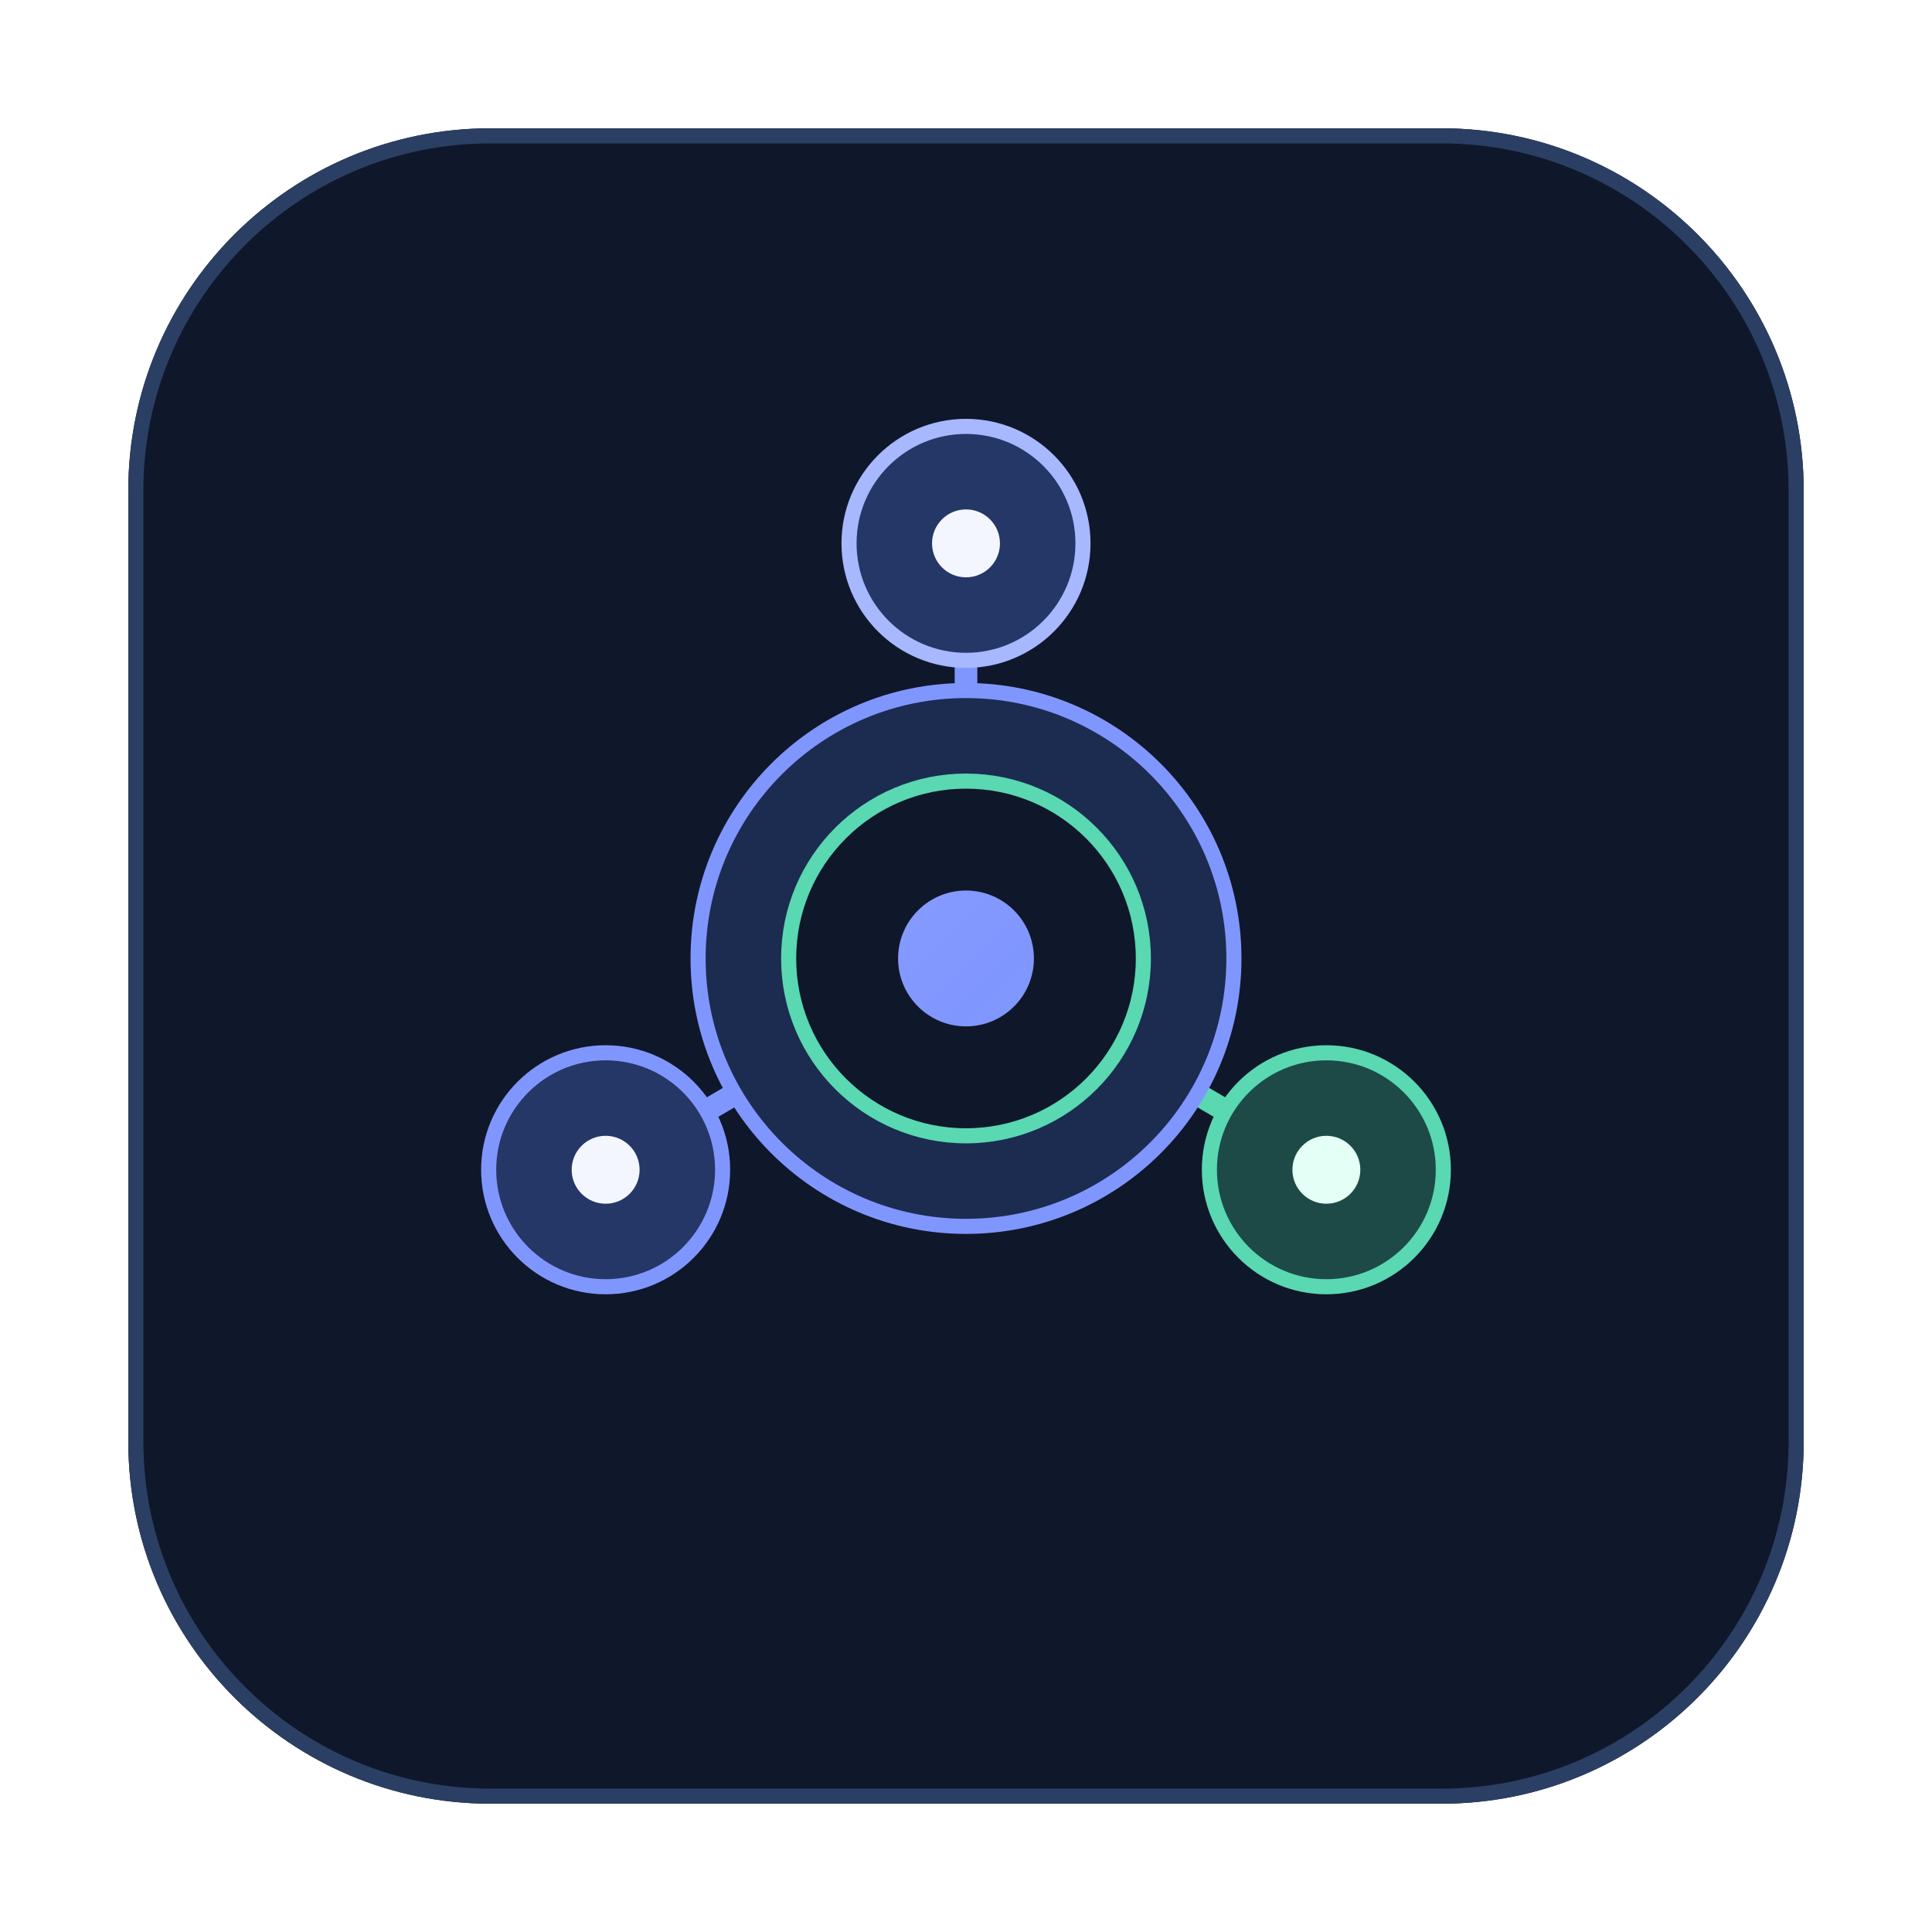
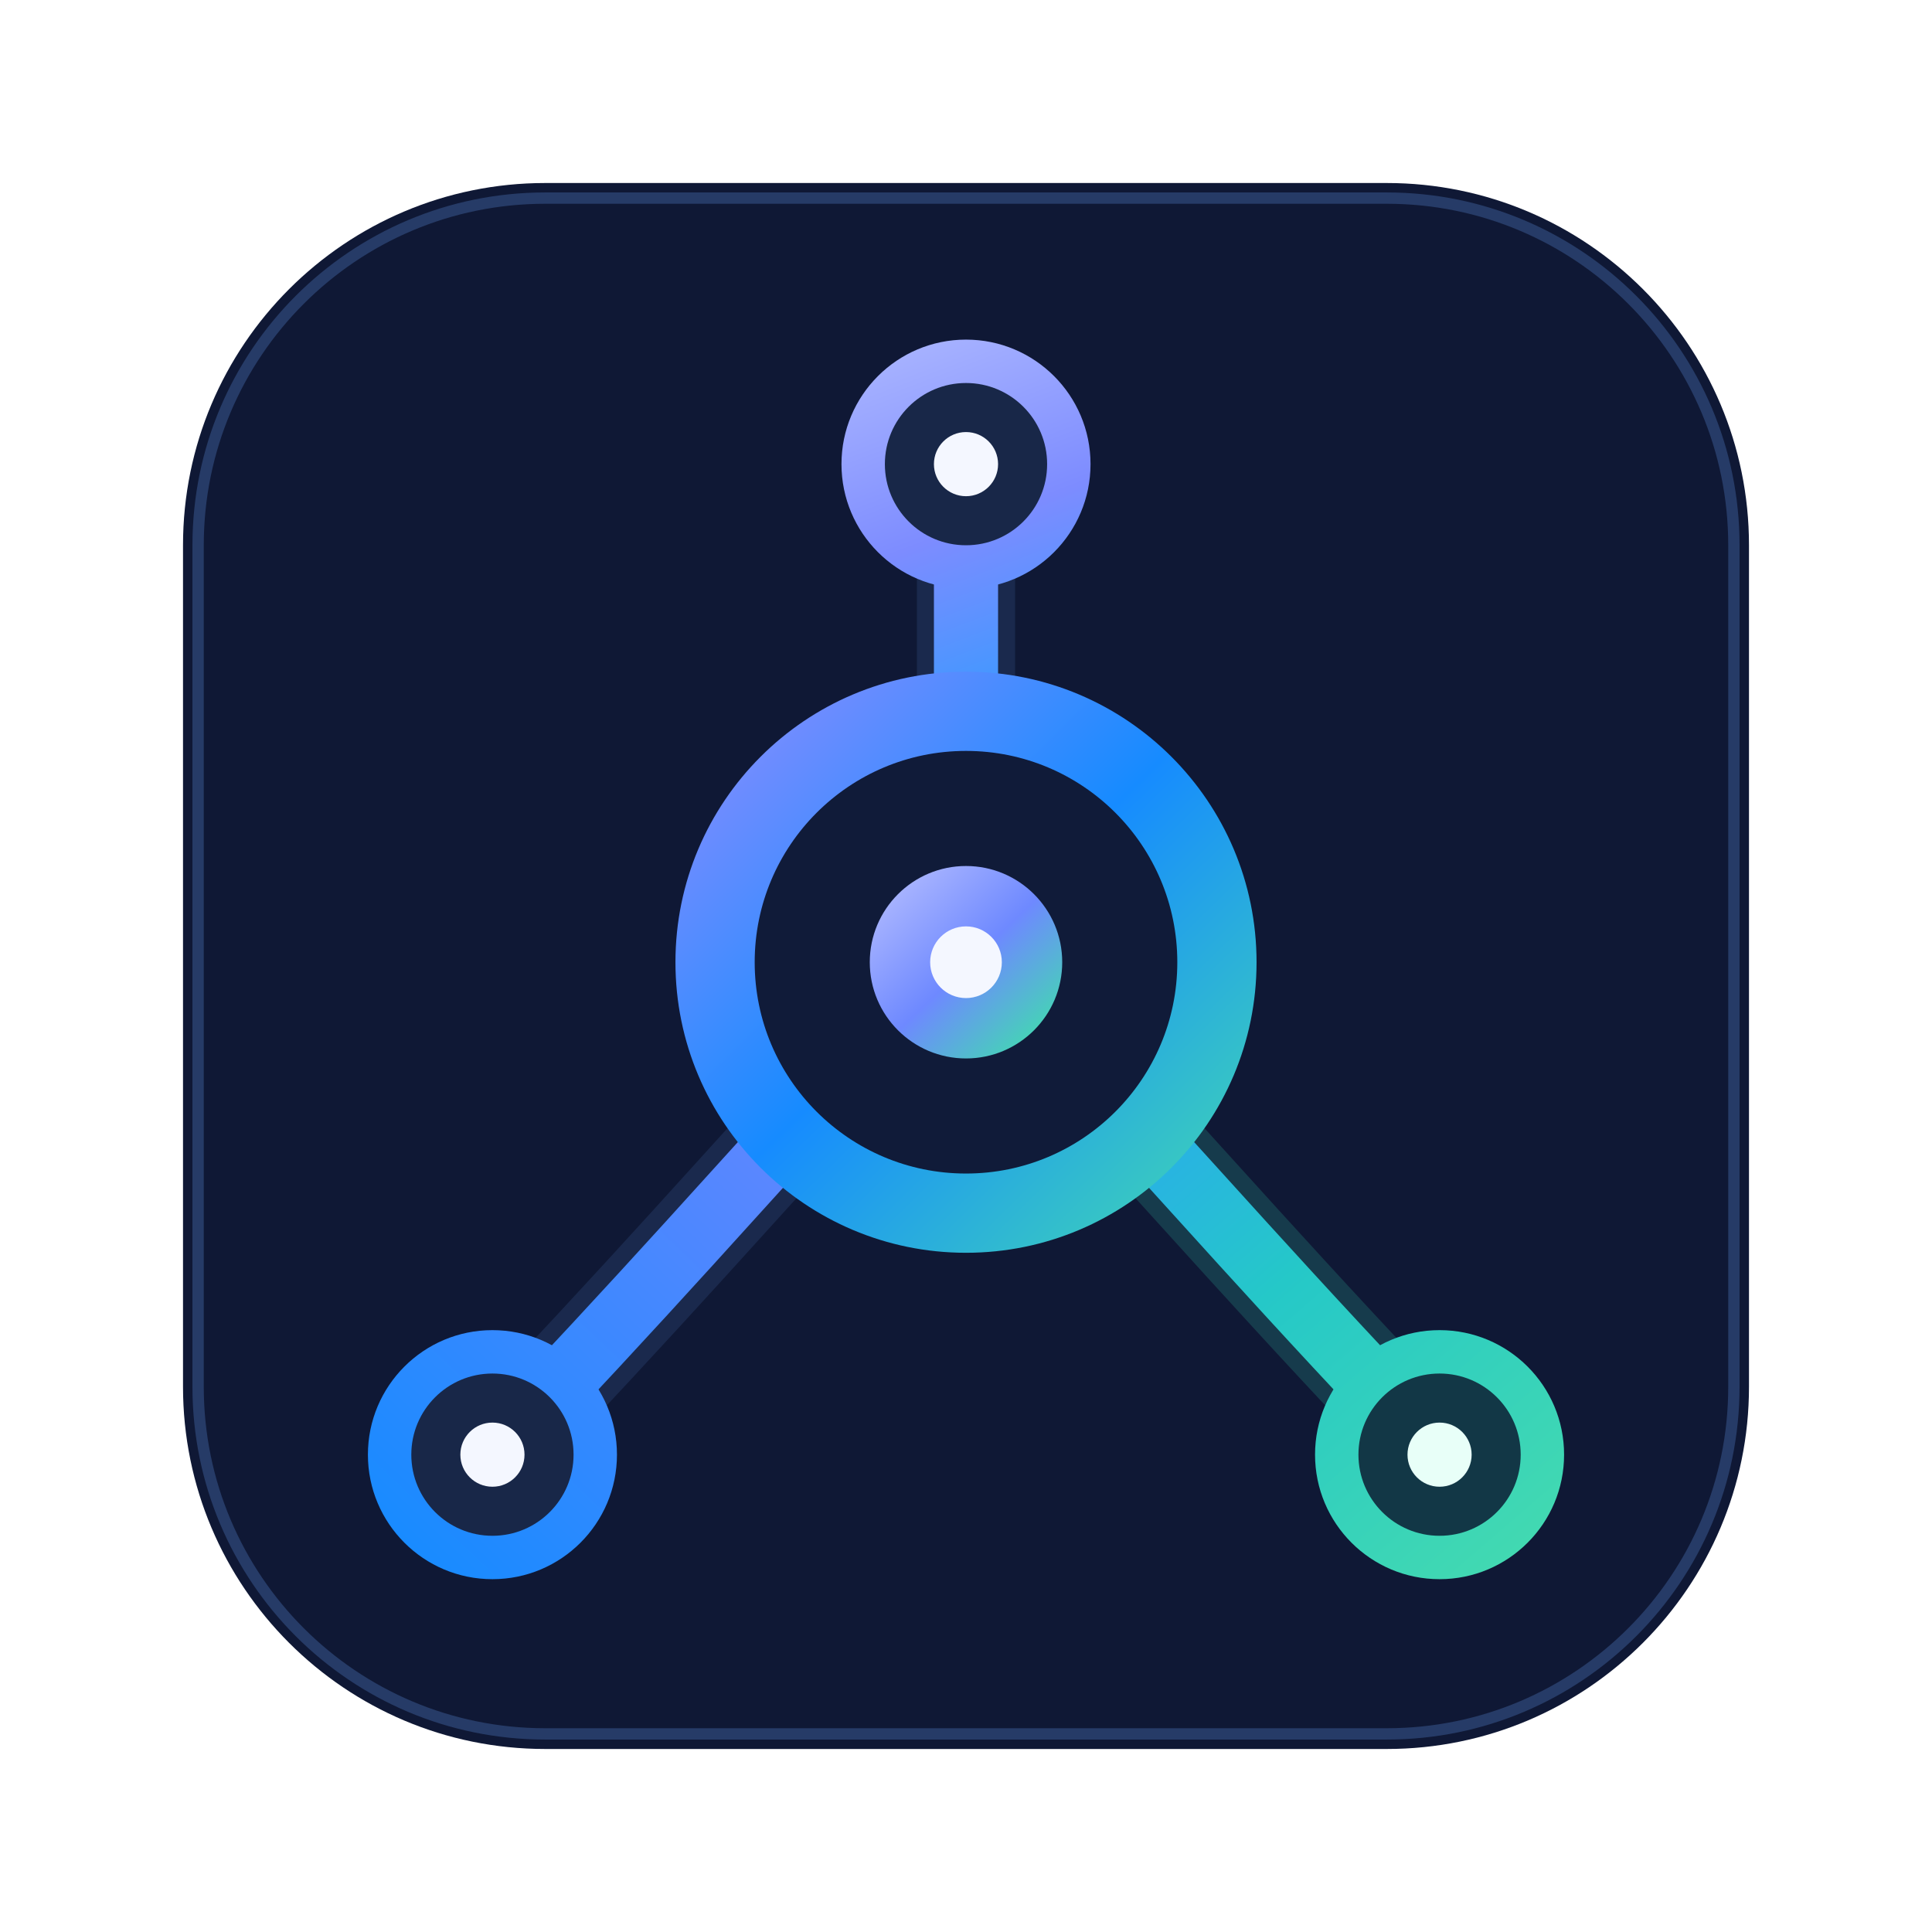
<svg xmlns="http://www.w3.org/2000/svg" viewBox="0 0 1024 1024">
  <defs>
-     <linearGradient id="brand" x1="182" y1="172" x2="842" y2="850" gradientUnits="userSpaceOnUse">
-       <stop stop-color="#A7B8FF" />
-       <stop offset="0.52" stop-color="#8096FF" />
-       <stop offset="1" stop-color="#59D8B1" />
+     <linearGradient id="flow-top" x1="470" y1="180" x2="550" y2="390" gradientUnits="userSpaceOnUse">
+       <stop stop-color="#AAB5FF" />
+       <stop offset="0.48" stop-color="#7D8CFF" />
+       <stop offset="1" stop-color="#2C9CFF" />
+     </linearGradient>
+     <linearGradient id="flow-left" x1="205" y1="825" x2="470" y2="545" gradientUnits="userSpaceOnUse">
+       <stop stop-color="#168BFF" />
+       <stop offset="1" stop-color="#7185FF" />
+     </linearGradient>
+     <linearGradient id="flow-right" x1="805" y1="825" x2="555" y2="535" gradientUnits="userSpaceOnUse">
+       <stop stop-color="#42D9B1" />
+       <stop offset="0.5" stop-color="#25C8C8" />
+       <stop offset="1" stop-color="#2C9CFF" />
+     </linearGradient>
+     <linearGradient id="hub" x1="375" y1="365" x2="660" y2="655" gradientUnits="userSpaceOnUse">
+       <stop stop-color="#8A8DFF" />
+       <stop offset="0.48" stop-color="#168BFF" />
+       <stop offset="1" stop-color="#42D9B1" />
+     </linearGradient>
+     <linearGradient id="core" x1="474" y1="470" x2="552" y2="552" gradientUnits="userSpaceOnUse">
+       <stop stop-color="#AAB5FF" />
+       <stop offset="0.5" stop-color="#6E89FF" />
+       <stop offset="1" stop-color="#42D9B1" />
    </linearGradient>
  </defs>
-   <rect x="68" y="68" width="888" height="888" rx="192" fill="#0F172A" />
-   <rect x="72" y="72" width="880" height="880" rx="188" fill="none" stroke="#2A3F63" stroke-width="8" />
-   <line x1="512" y1="508" x2="512" y2="288" stroke="#8096FF" stroke-width="12" stroke-linecap="round" />
-   <line x1="512" y1="508" x2="321" y2="620" stroke="#8096FF" stroke-width="12" stroke-linecap="round" />
-   <line x1="512" y1="508" x2="703" y2="620" stroke="#59D8B1" stroke-width="12" stroke-linecap="round" />
-   <circle cx="512" cy="288" r="62" fill="#243766" stroke="#A7B8FF" stroke-width="8" />
-   <circle cx="321" cy="620" r="62" fill="#243766" stroke="#8096FF" stroke-width="8" />
-   <circle cx="703" cy="620" r="62" fill="#1D4A47" stroke="#59D8B1" stroke-width="8" />
-   <circle cx="512" cy="288" r="18" fill="#F3F6FF" />
-   <circle cx="321" cy="620" r="18" fill="#F3F6FF" />
-   <circle cx="703" cy="620" r="18" fill="#E4FFF5" />
-   <circle cx="512" cy="508" r="142" fill="#1B2C50" stroke="#8096FF" stroke-width="8" />
-   <circle cx="512" cy="508" r="94" fill="#0F172A" stroke="#59D8B1" stroke-width="8" />
-   <circle cx="512" cy="508" r="36" fill="url(#brand)" />
+   <rect x="97" y="97" width="830" height="830" rx="192" fill="#0F1835" />
+   <rect x="105" y="105" width="814" height="814" rx="184" fill="none" stroke="#263B67" stroke-width="6" />
+   <path d="M512 246 C512 318 512 357 512 410" fill="none" stroke="#1A294D" stroke-width="52" stroke-linecap="round" />
+   <path d="M261 771 C337 692 400 620 450 566" fill="none" stroke="#1A294D" stroke-width="52" stroke-linecap="round" />
+   <path d="M763 771 C687 692 624 620 574 566" fill="none" stroke="#163B4C" stroke-width="52" stroke-linecap="round" />
+   <path d="M512 246 C512 318 512 357 512 410" fill="none" stroke="url(#flow-top)" stroke-width="34" stroke-linecap="round" />
+   <path d="M261 771 C337 692 400 620 450 566" fill="none" stroke="url(#flow-left)" stroke-width="34" stroke-linecap="round" />
+   <path d="M763 771 C687 692 624 620 574 566" fill="none" stroke="url(#flow-right)" stroke-width="34" stroke-linecap="round" />
+   <circle cx="512" cy="246" r="66" fill="url(#flow-top)" />
+   <circle cx="261" cy="771" r="66" fill="url(#flow-left)" />
+   <circle cx="763" cy="771" r="66" fill="url(#flow-right)" />
+   <circle cx="512" cy="246" r="43" fill="#182748" />
+   <circle cx="261" cy="771" r="43" fill="#182748" />
+   <circle cx="763" cy="771" r="43" fill="#123746" />
+   <circle cx="512" cy="246" r="17" fill="#F4F7FF" />
+   <circle cx="261" cy="771" r="17" fill="#F4F7FF" />
+   <circle cx="763" cy="771" r="17" fill="#E8FFF8" />
+   <circle cx="512" cy="510" r="154" fill="url(#hub)" />
+   <circle cx="512" cy="510" r="112" fill="#101B39" />
+   <circle cx="512" cy="510" r="51" fill="url(#core)" />
+   <circle cx="512" cy="510" r="19" fill="#F4F7FF" />
</svg>
